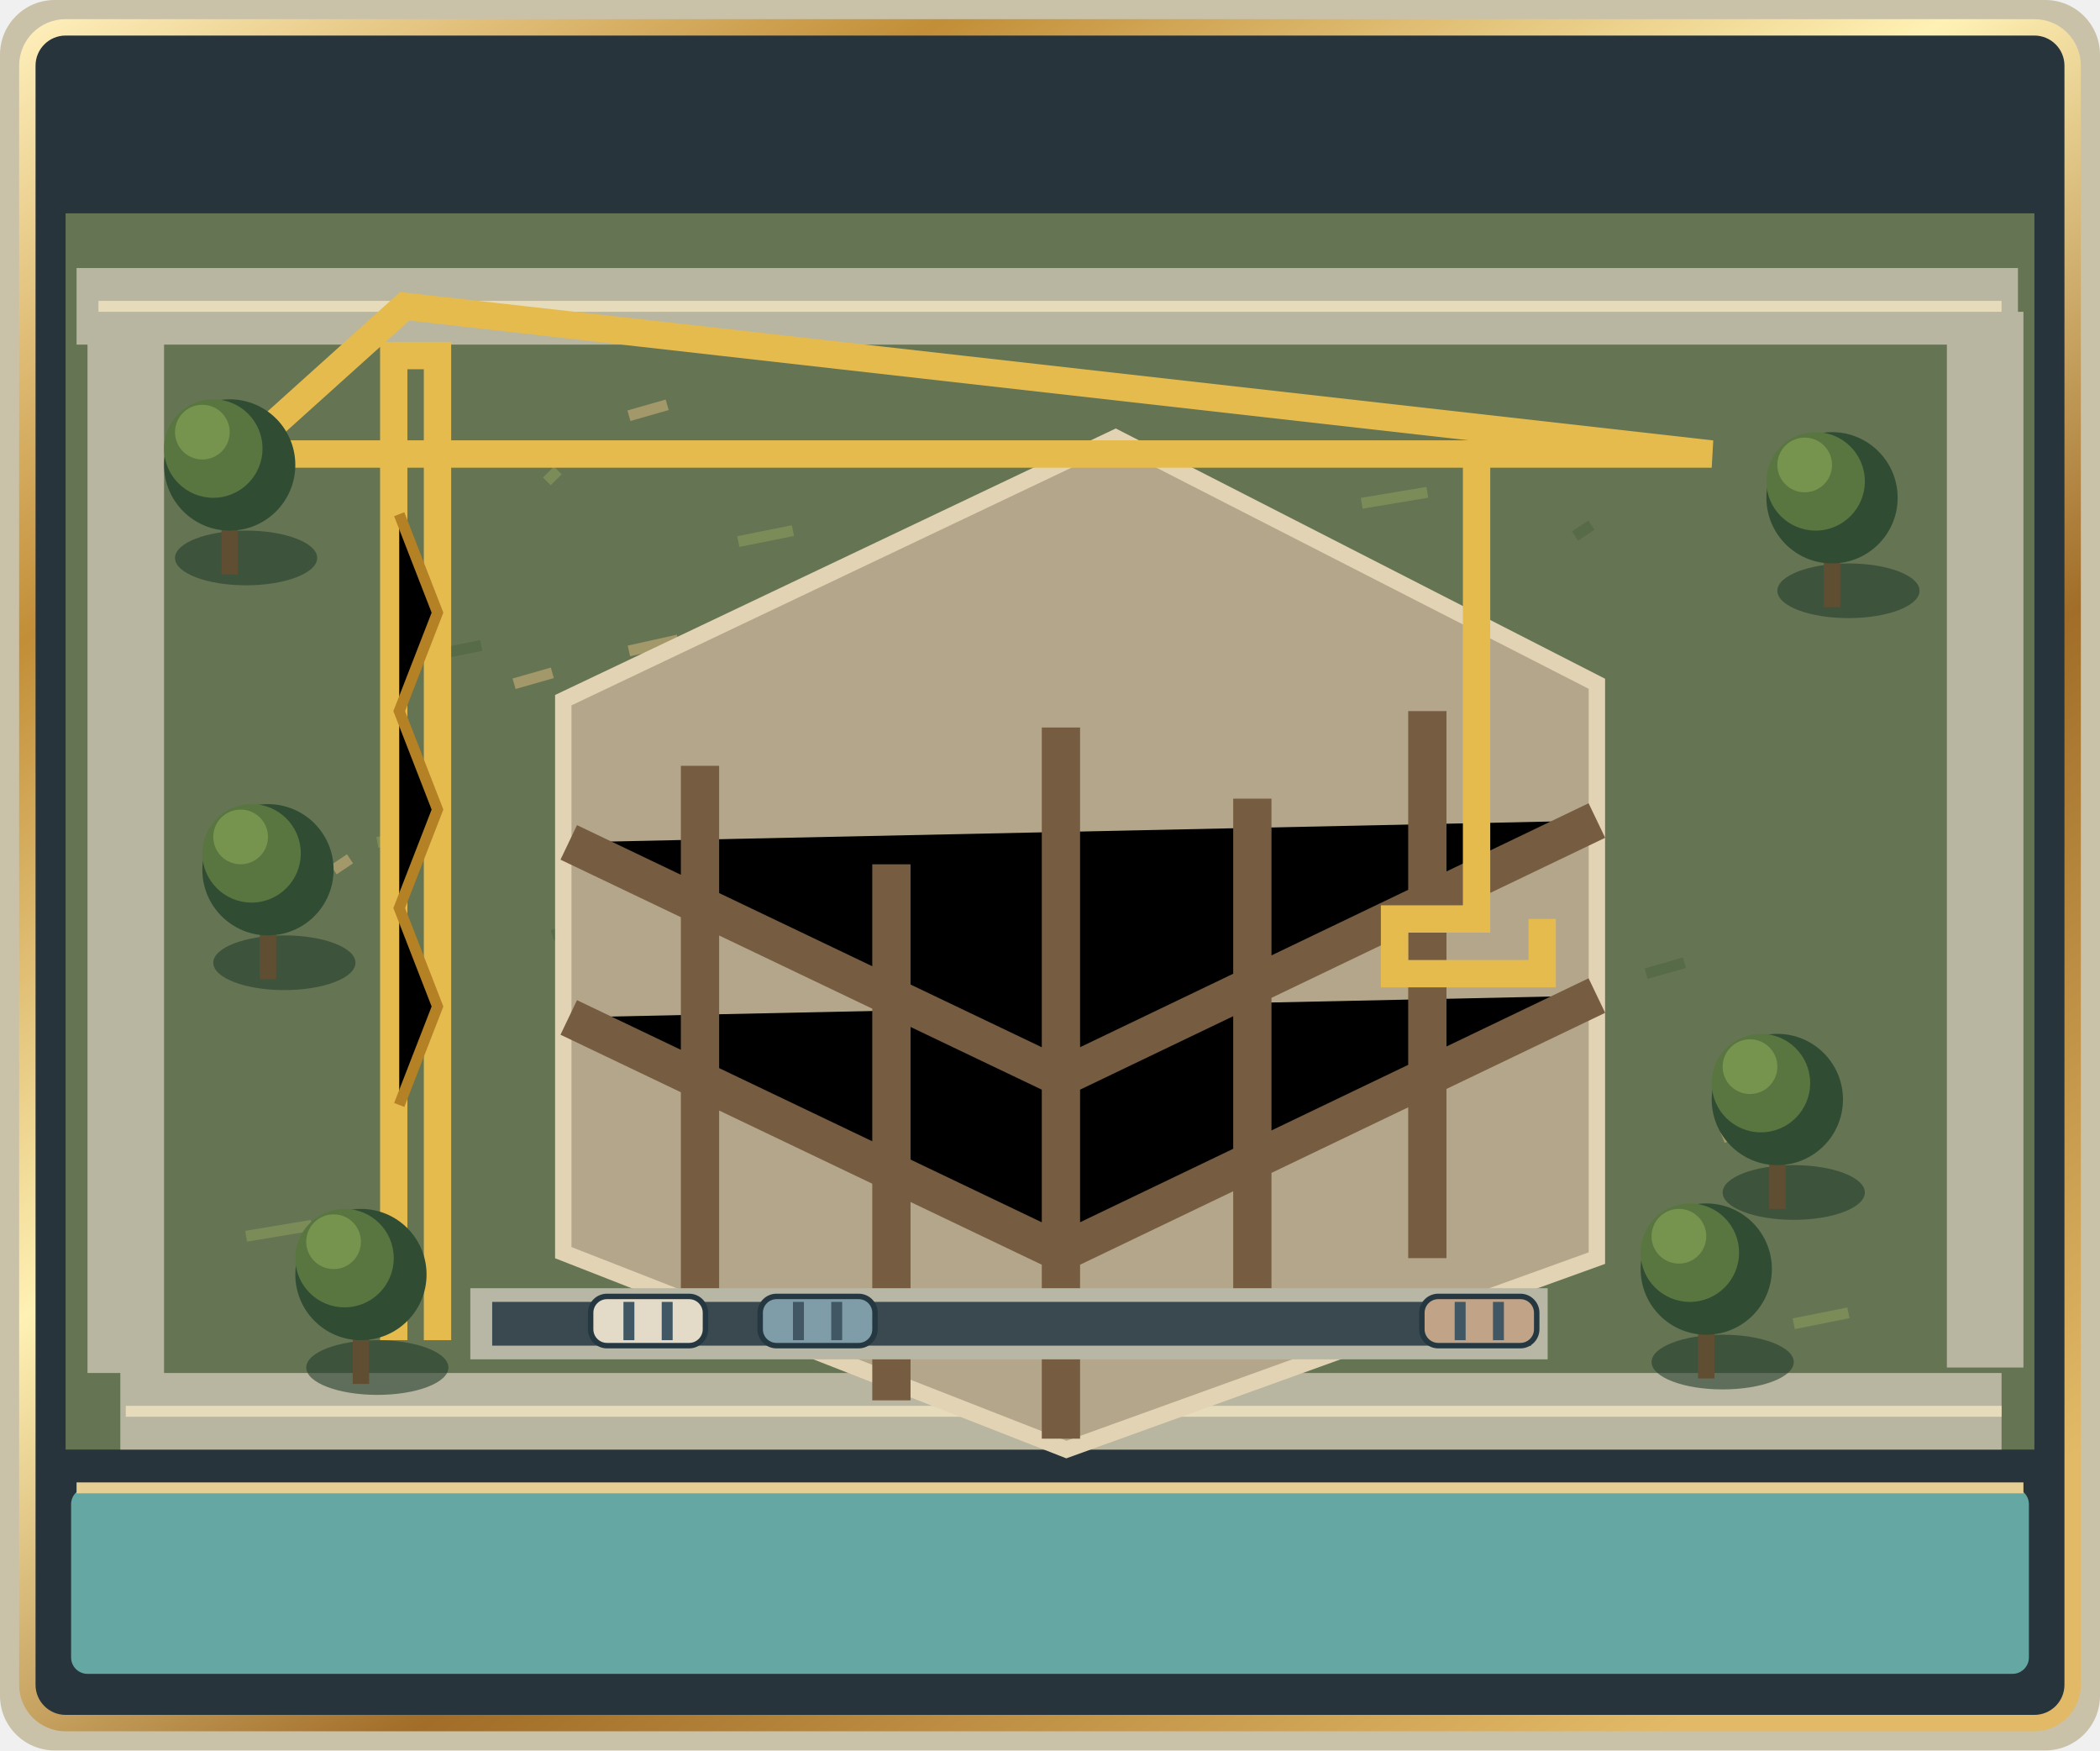
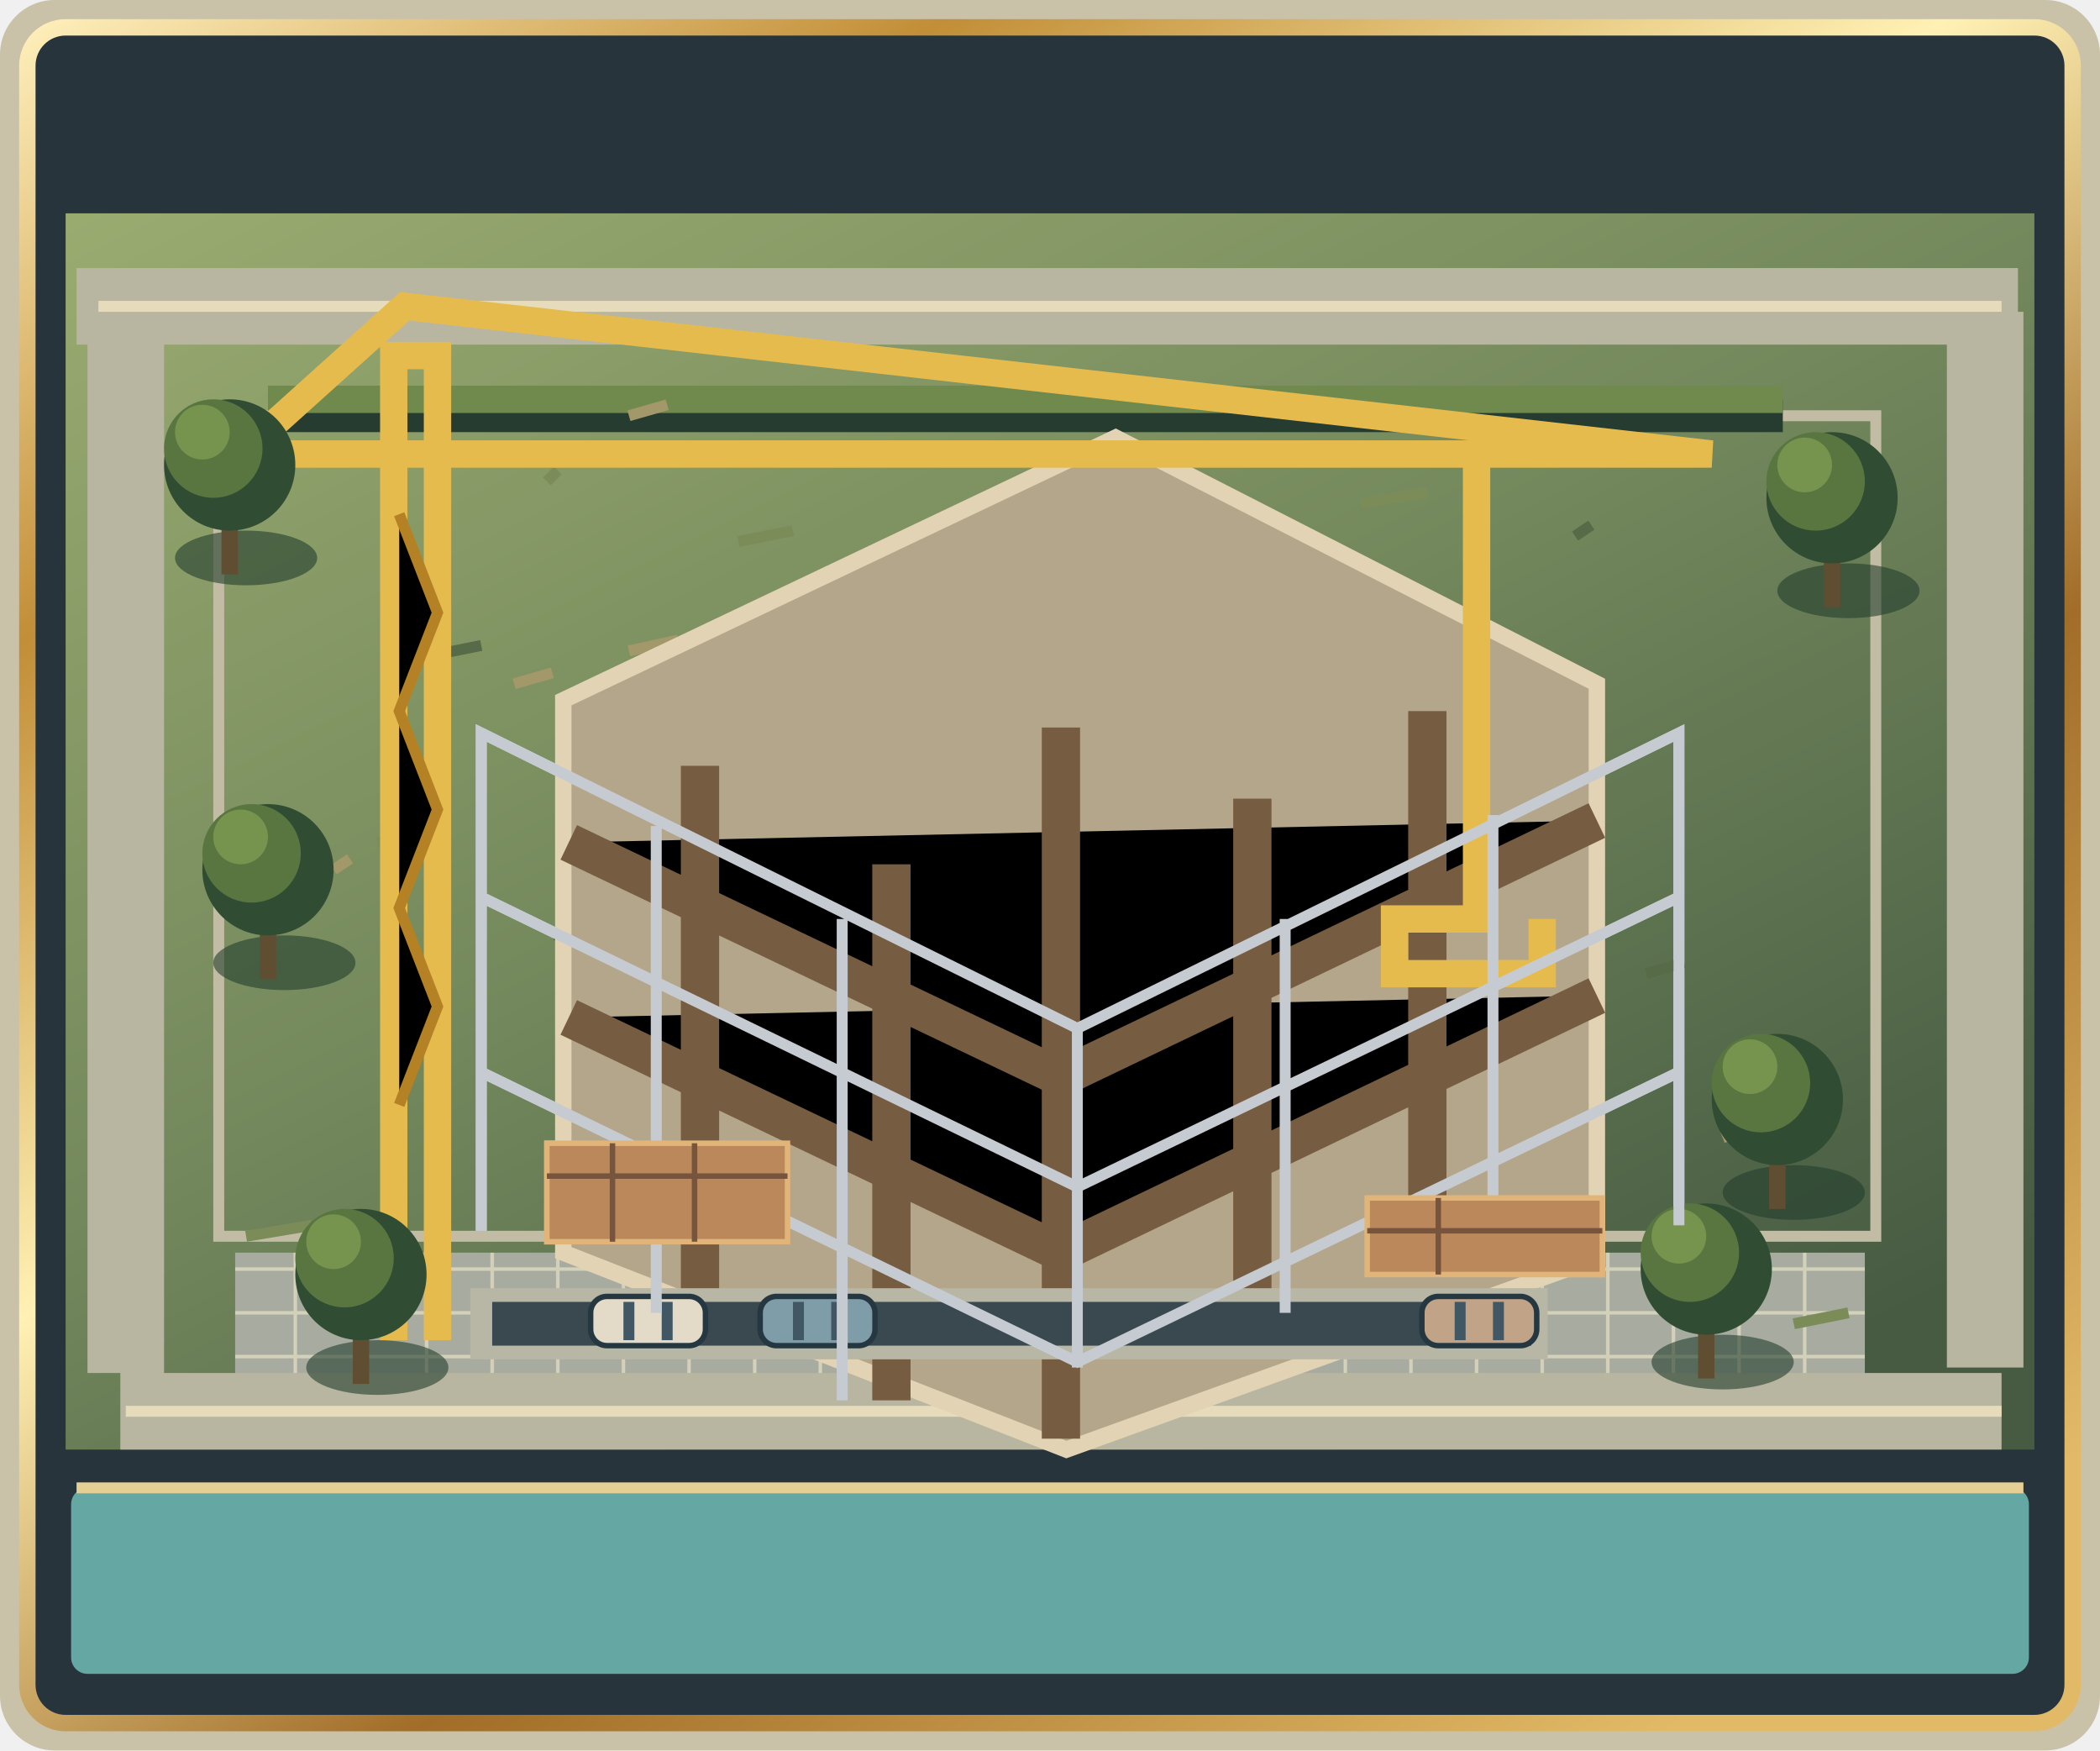
<svg xmlns="http://www.w3.org/2000/svg" viewBox="0 0 384 320" role="img" aria-label="Стадия строительства">
  <defs>
    <linearGradient id="gold" x2="0.8" y2="1">
      <stop stop-color="#fff0bc" />
      <stop offset=".22" stop-color="#c28e37" />
      <stop offset=".46" stop-color="#fff1b4" />
      <stop offset=".7" stop-color="#a16d28" />
      <stop offset="1" stop-color="#e2ba67" />
    </linearGradient>
    <linearGradient id="cream" x2="1" y2="1">
      <stop stop-color="#fff5d7" />
      <stop offset=".5" stop-color="#e8d3a0" />
      <stop offset="1" stop-color="#f7e9c8" />
    </linearGradient>
    <linearGradient id="navy" x2=".7" y2="1">
      <stop stop-color="#263b49" />
      <stop offset="1" stop-color="#06121e" />
    </linearGradient>
    <linearGradient id="glass" x2="1" y2="1">
      <stop stop-color="#d4e9e8" />
      <stop offset=".45" stop-color="#6495ad" />
      <stop offset="1" stop-color="#294453" />
    </linearGradient>
    <pattern id="grain" width="9" height="9" patternUnits="userSpaceOnUse">
      <path d="M0 1h2m3 4h1m1 3h2" stroke="#fff" opacity=".07" />
    </pattern>
+     <linearGradient id="soil" x2=".8" y2="1">
+       <stop stop-color="#9aab70" />
+       <stop offset=".5" stop-color="#73885c" />
+       <stop offset="1" stop-color="#465b42" />
+     </linearGradient>
+     <linearGradient id="concrete" x2="1" y2="1">
+       <stop stop-color="#e3decb" />
+       <stop offset="1" stop-color="#8d9b98" />
+     </linearGradient>
+     <pattern id="pavers" width="12" height="8" patternUnits="userSpaceOnUse">
+       <rect width="12" height="8" fill="#a8aca0" />
+       <path d="M0 0h12M0 8h12M6 0v8" stroke="#d3d0b9" stroke-width=".65" />
+     </pattern>
  </defs>
  <rect width="384" height="320" rx="10" fill="#c9c2a9" />
  <rect x="5" y="5" width="374" height="310" rx="7" fill="#27343c" stroke="url(#gold)" stroke-width="3" />
-   <rect x="12" y="39" width="360" height="226" fill="#657452" />
+   <rect x="12" y="39" width="360" height="226" fill="url(#soil)" />
+   <path d="M40 76H343V226H40Z" fill="none" stroke="#c1bca3" stroke-width="2" />
+   <path d="M43 229H341V253H43Z" fill="url(#pavers)" />
+   <path d="M49 76h277" stroke="#263c30" stroke-width="6" />
+   <path d="M49 73h277" stroke="#708a4d" stroke-width="5" />
+   <path d="M88 225v-91l109 54 110-54v90M88 164l109 53 110-53M88 196l109 53 110-53M120 151v89m34-72v88m43-68v62m38-82v72m38-91v75" fill="none" stroke="#c6cbd1" stroke-width="2" />
+   <path d="M100 209h44v18h-44zM250 219h43v14h-43z" fill="#ba885a" stroke="#e1b579" />
+   <path d="M100 215h44m-32-6v18m15-18v18m123-2h43m-30-6v14" stroke="#76543d" stroke-width="1" />
  <path d="M14 56H369M22 258H366M23 56V251M363 57V250" stroke="#b8b5a0" stroke-width="14" />
  <path d="M18 56H366M23 258H366" stroke="#e6dbbb" stroke-width="2" />
  <path d="M115 76l7 -2" stroke="#a29869" stroke-width="2" />
  <path d="M101 171l6 -2" stroke="#576b48" stroke-width="2" />
  <path d="M145 124l7 -2" stroke="#576b48" stroke-width="2" />
  <path d="M198 139l12 -2" stroke="#576b48" stroke-width="2" />
  <path d="M219 175l6 -2" stroke="#576b48" stroke-width="2" />
  <path d="M301 178l7 -2" stroke="#576b48" stroke-width="2" />
  <path d="M109 204l9 -2" stroke="#a29869" stroke-width="2" />
  <path d="M173 177l9 -2" stroke="#7b8c59" stroke-width="2" />
  <path d="M231 139l5 -2" stroke="#7b8c59" stroke-width="2" />
  <path d="M239 240l10 -2" stroke="#a29869" stroke-width="2" />
  <path d="M100 88l2 -2" stroke="#7b8c59" stroke-width="2" />
  <path d="M287 131l5 -2" stroke="#7b8c59" stroke-width="2" />
  <path d="M239 219l10 -2" stroke="#576b48" stroke-width="2" />
  <path d="M115 119l9 -2" stroke="#a29869" stroke-width="2" />
  <path d="M135 99l10 -2" stroke="#7b8c59" stroke-width="2" />
  <path d="M135 161l3 -2" stroke="#a29869" stroke-width="2" />
  <path d="M78 120l10 -2" stroke="#576b48" stroke-width="2" />
  <path d="M276 221l2 -2" stroke="#a29869" stroke-width="2" />
  <path d="M45 226l12 -2" stroke="#7b8c59" stroke-width="2" />
  <path d="M94 125l7 -2" stroke="#a29869" stroke-width="2" />
  <path d="M122 162l2 -2" stroke="#a29869" stroke-width="2" />
  <path d="M61 159l3 -2" stroke="#a29869" stroke-width="2" />
  <path d="M123 130l12 -2" stroke="#7b8c59" stroke-width="2" />
  <path d="M106 164l12 -2" stroke="#a29869" stroke-width="2" />
  <path d="M105 202l11 -2" stroke="#a29869" stroke-width="2" />
  <path d="M221 121l12 -2" stroke="#a29869" stroke-width="2" />
  <path d="M285 218l3 -2" stroke="#7b8c59" stroke-width="2" />
  <path d="M198 190l6 -2" stroke="#a29869" stroke-width="2" />
  <path d="M315 208l5 -2" stroke="#a29869" stroke-width="2" />
  <path d="M269 192l4 -2" stroke="#a29869" stroke-width="2" />
  <path d="M157 129l4 -2" stroke="#a29869" stroke-width="2" />
  <path d="M69 154l11 -2" stroke="#7b8c59" stroke-width="2" />
  <path d="M186 111l12 -2" stroke="#7b8c59" stroke-width="2" />
  <path d="M269 144l2 -2" stroke="#a29869" stroke-width="2" />
  <path d="M249 92l12 -2" stroke="#7b8c59" stroke-width="2" />
  <path d="M266 162l7 -2" stroke="#7b8c59" stroke-width="2" />
  <path d="M328 242l10 -2" stroke="#7b8c59" stroke-width="2" />
  <path d="M248 234l8 -2" stroke="#a29869" stroke-width="2" />
  <path d="M288 98l3 -2" stroke="#576b48" stroke-width="2" />
  <path d="M271 216l9 -2" stroke="#576b48" stroke-width="2" />
  <path d="M103 229V128l101-48 88 45v105l-97 35z" fill="#b4a68a" stroke="#e1d3b3" stroke-width="3" />
  <path d="M104 154l90 43 98-47m-188 36l90 43 98-47M128 140v100m35-82v98m31-123v130m35-117v99m32-115v100" stroke="#765c40" stroke-width="7" />
  <path d="M72 245V65h8v180M44 83h269L74 56zM270 83v85h-15v10h27v-10" stroke="#e6bb4e" fill="none" stroke-width="5" />
  <path d="M73 94l7 18-7 18 7 18-7 18 7 18-7 18" stroke="#b48125" stroke-width="2" />
  <path d="M86 242h197" stroke="#b8b7a6" stroke-width="13" />
  <path d="M90 242h190" stroke="#3a494f" stroke-width="8" />
  <rect x="108" y="237" width="21" height="9" rx="3" fill="#e3dbc8" stroke="#253841" />
  <path d="M115 238v7m7-7v7" stroke="#415763" stroke-width="2" />
  <rect x="139" y="237" width="21" height="9" rx="3" fill="#7f9da9" stroke="#253841" />
  <path d="M146 238v7m7-7v7" stroke="#415763" stroke-width="2" />
  <rect x="260" y="237" width="21" height="9" rx="3" fill="#c1a387" stroke="#253841" />
  <path d="M267 238v7m7-7v7" stroke="#415763" stroke-width="2" />
  <ellipse cx="45" cy="102" rx="13" ry="5" fill="#233e2d" opacity=".6" />
  <path d="M42 92v13" stroke="#604e32" stroke-width="3" />
  <circle cx="42" cy="85" r="12" fill="#304d34" />
  <circle cx="39" cy="82" r="9" fill="#597641" />
  <circle cx="37" cy="79" r="5" fill="#77944e" />
  <ellipse cx="52" cy="176" rx="13" ry="5" fill="#233e2d" opacity=".6" />
  <path d="M49 166v13" stroke="#604e32" stroke-width="3" />
  <circle cx="49" cy="159" r="12" fill="#304d34" />
  <circle cx="46" cy="156" r="9" fill="#597641" />
  <circle cx="44" cy="153" r="5" fill="#77944e" />
  <ellipse cx="328" cy="218" rx="13" ry="5" fill="#233e2d" opacity=".6" />
  <path d="M325 208v13" stroke="#604e32" stroke-width="3" />
  <circle cx="325" cy="201" r="12" fill="#304d34" />
  <circle cx="322" cy="198" r="9" fill="#597641" />
  <circle cx="320" cy="195" r="5" fill="#77944e" />
  <ellipse cx="315" cy="249" rx="13" ry="5" fill="#233e2d" opacity=".6" />
  <path d="M312 239v13" stroke="#604e32" stroke-width="3" />
  <circle cx="312" cy="232" r="12" fill="#304d34" />
  <circle cx="309" cy="229" r="9" fill="#597641" />
  <circle cx="307" cy="226" r="5" fill="#77944e" />
  <ellipse cx="69" cy="250" rx="13" ry="5" fill="#233e2d" opacity=".6" />
  <path d="M66 240v13" stroke="#604e32" stroke-width="3" />
  <circle cx="66" cy="233" r="12" fill="#304d34" />
  <circle cx="63" cy="230" r="9" fill="#597641" />
  <circle cx="61" cy="227" r="5" fill="#77944e" />
  <ellipse cx="338" cy="108" rx="13" ry="5" fill="#233e2d" opacity=".6" />
  <path d="M335 98v13" stroke="#604e32" stroke-width="3" />
  <circle cx="335" cy="91" r="12" fill="#304d34" />
  <circle cx="332" cy="88" r="9" fill="#597641" />
  <circle cx="330" cy="85" r="5" fill="#77944e" />
+   <path d="M88 225v-91l109 54 110-54v90M88 164l109 53 110-53M88 196l109 53 110-53M120 151v89m34-72v88m43-68v62m38-82v72m38-91v75" fill="none" stroke="#c6cbd1" stroke-width="2" />
+   <path d="M100 209h44v18h-44zM250 219h43v14h-43z" fill="#ba885a" stroke="#e1b579" />
+   <path d="M100 215h44m-32-6v18m15-18v18m123-2h43m-30-6v14" stroke="#76543d" stroke-width="1" />
  <rect x="13" y="272" width="358" height="34" rx="3" fill="#65a7a2" />
  <path d="M14 272h356" stroke="#e5cf95" stroke-width="2" />
</svg>
